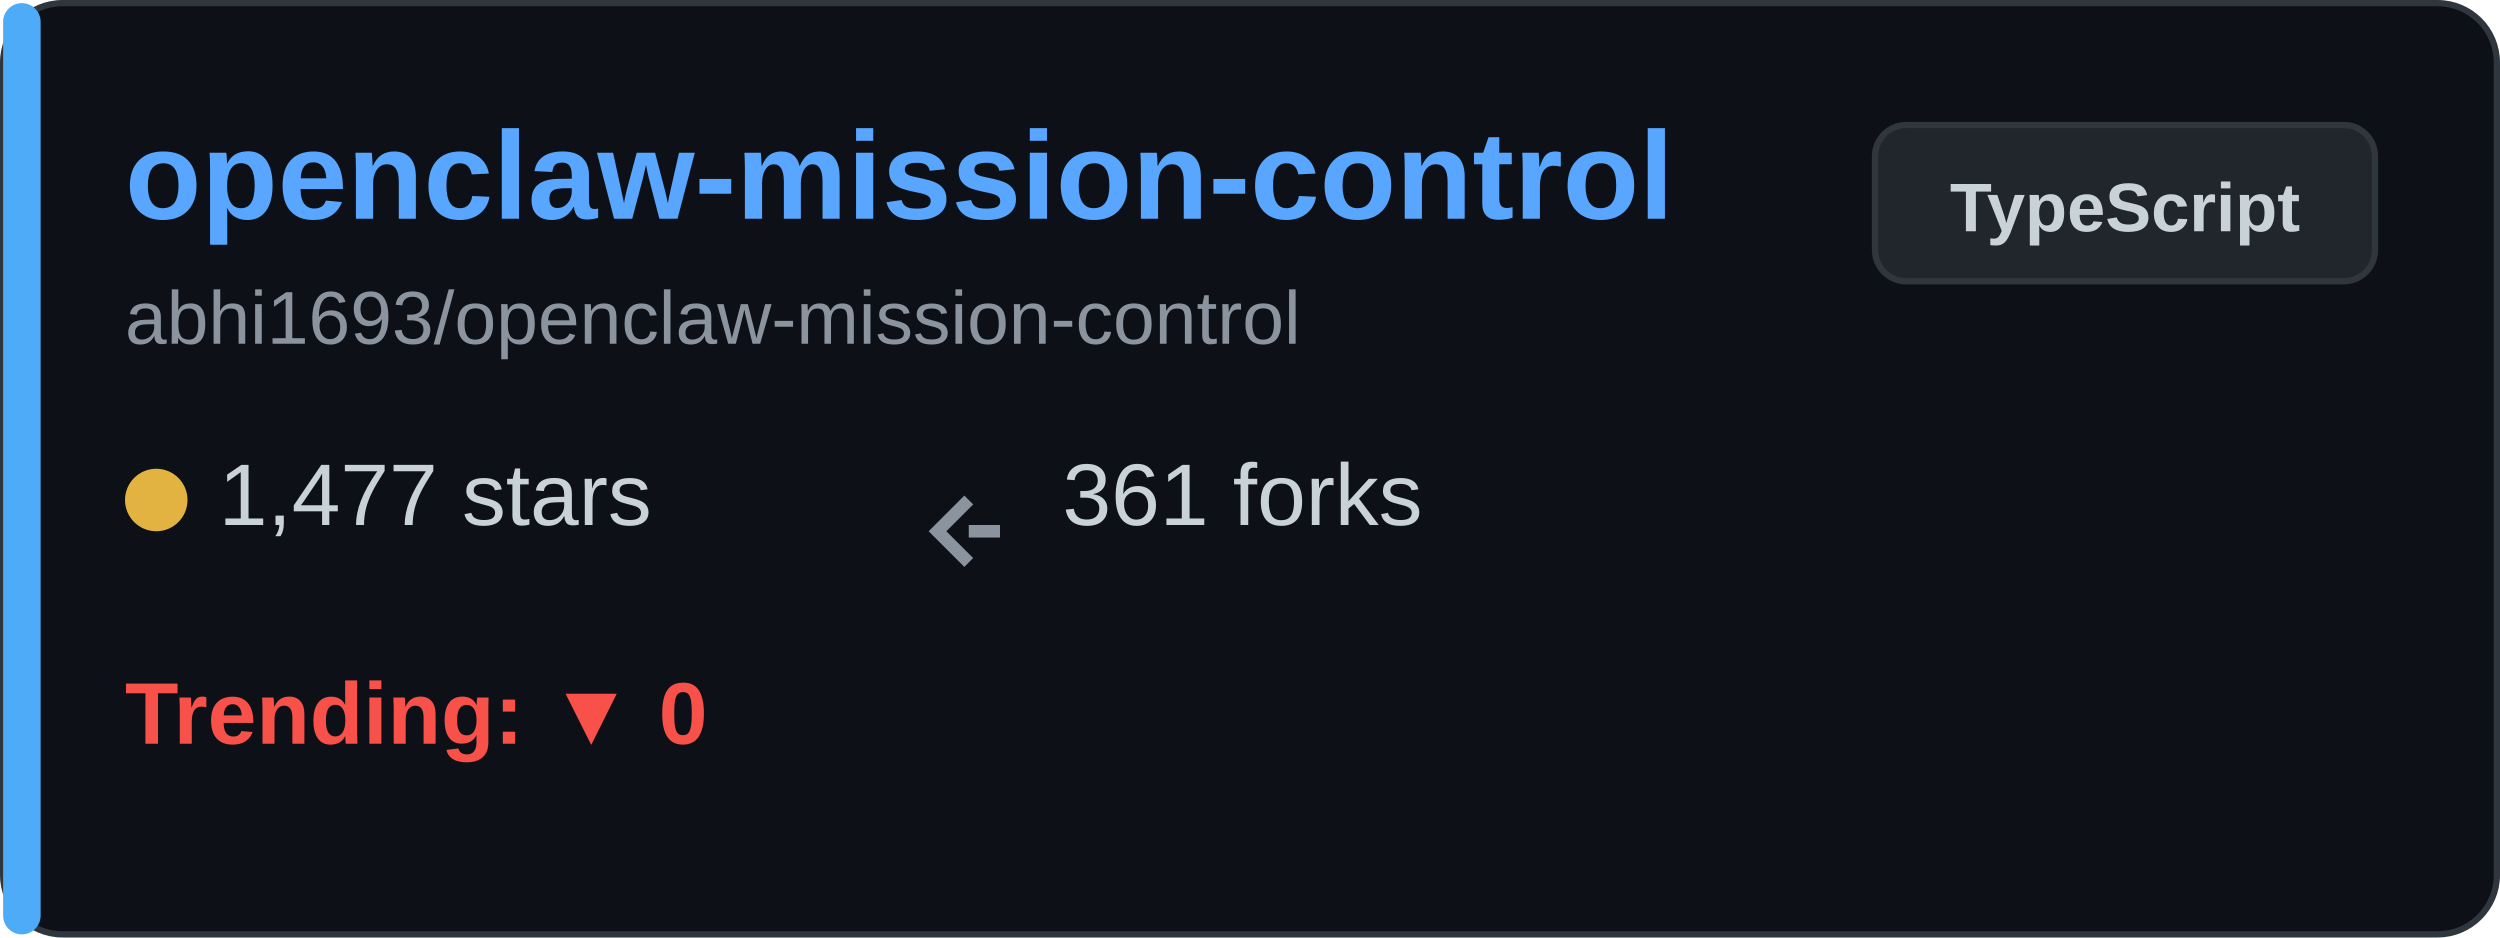
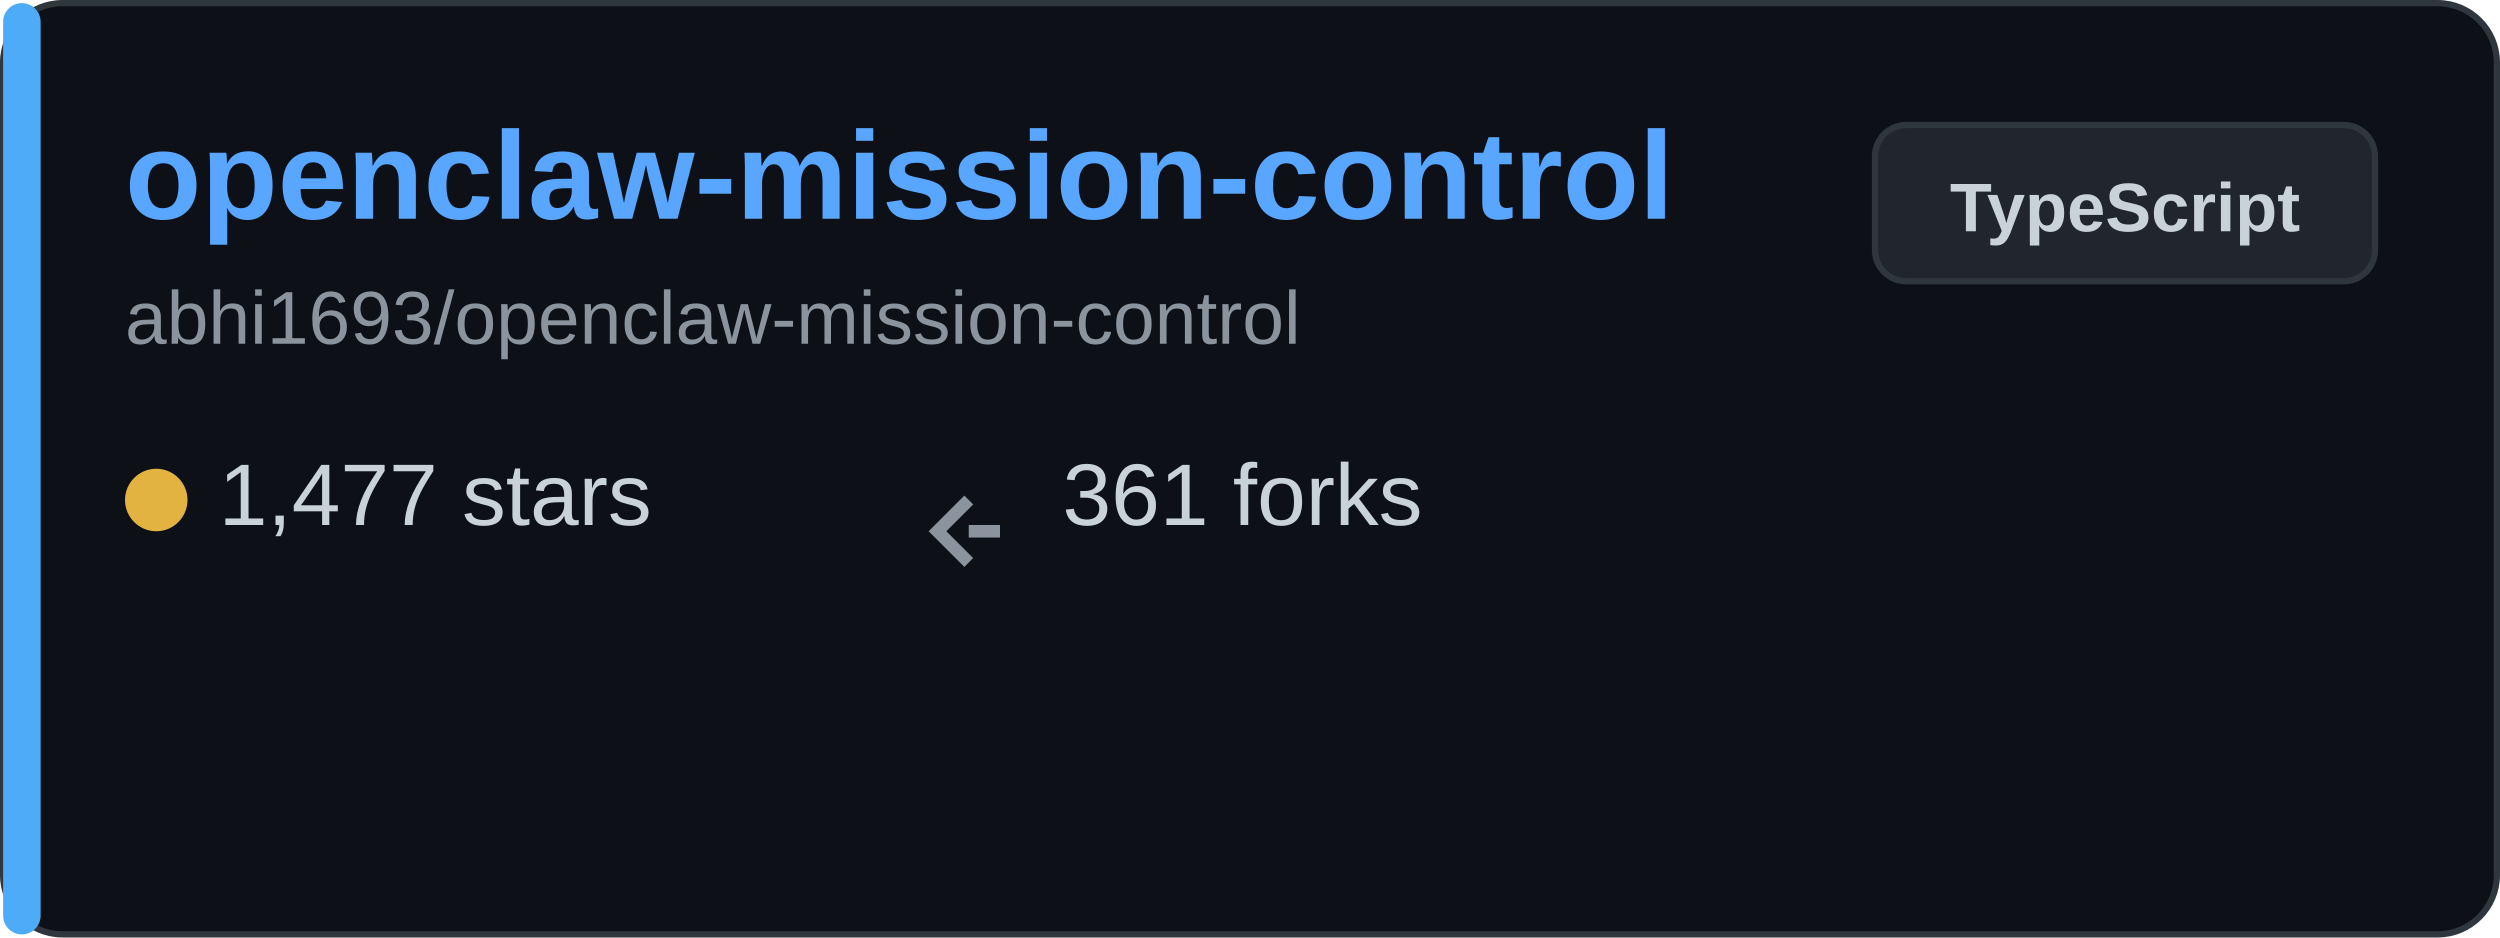
<svg xmlns="http://www.w3.org/2000/svg" width="400" height="150" viewBox="0 0 400 150" fill="none">
  <rect x="0.5" y="0.5" width="399" height="149" rx="9.5" fill="#0d1117" stroke="#30363d" />
  <rect x="0.5" y="0.5" width="6" height="149" rx="3" fill="#4dabf7" />
  <text x="20" y="35" font-family="Arial, sans-serif" font-size="20" font-weight="bold" fill="#58a6ff">openclaw-mission-control</text>
  <text x="20" y="55" font-family="Arial, sans-serif" font-size="12" fill="#8b949e">abhi1693/openclaw-mission-control</text>
  <g transform="translate(20, 80)">
    <circle cx="5" cy="0" r="5" fill="#e3b341" />
    <text x="15" y="4" font-family="Arial, sans-serif" font-size="14" fill="#c9d1d9">1,477 stars</text>
  </g>
  <g transform="translate(150, 80)">
    <path d="M5 0 L0 5 L5 10 M5 5 L10 5" stroke="#8b949e" stroke-width="2" fill="none" />
    <text x="20" y="4" font-family="Arial, sans-serif" font-size="14" fill="#c9d1d9">361 forks</text>
  </g>
-   <g transform="translate(20, 115)">
-     <text x="0" y="4" font-family="Arial, sans-serif" font-size="14" font-weight="bold" fill="#f85149">Trending: ▼ 0</text>
-   </g>
  <rect x="300" y="20" width="80" height="25" rx="5" fill="#21262d" stroke="#30363d" />
  <text x="340" y="37" font-family="Arial, sans-serif" font-size="11" font-weight="bold" fill="#c9d1d9" text-anchor="middle">TypeScript</text>
</svg>
